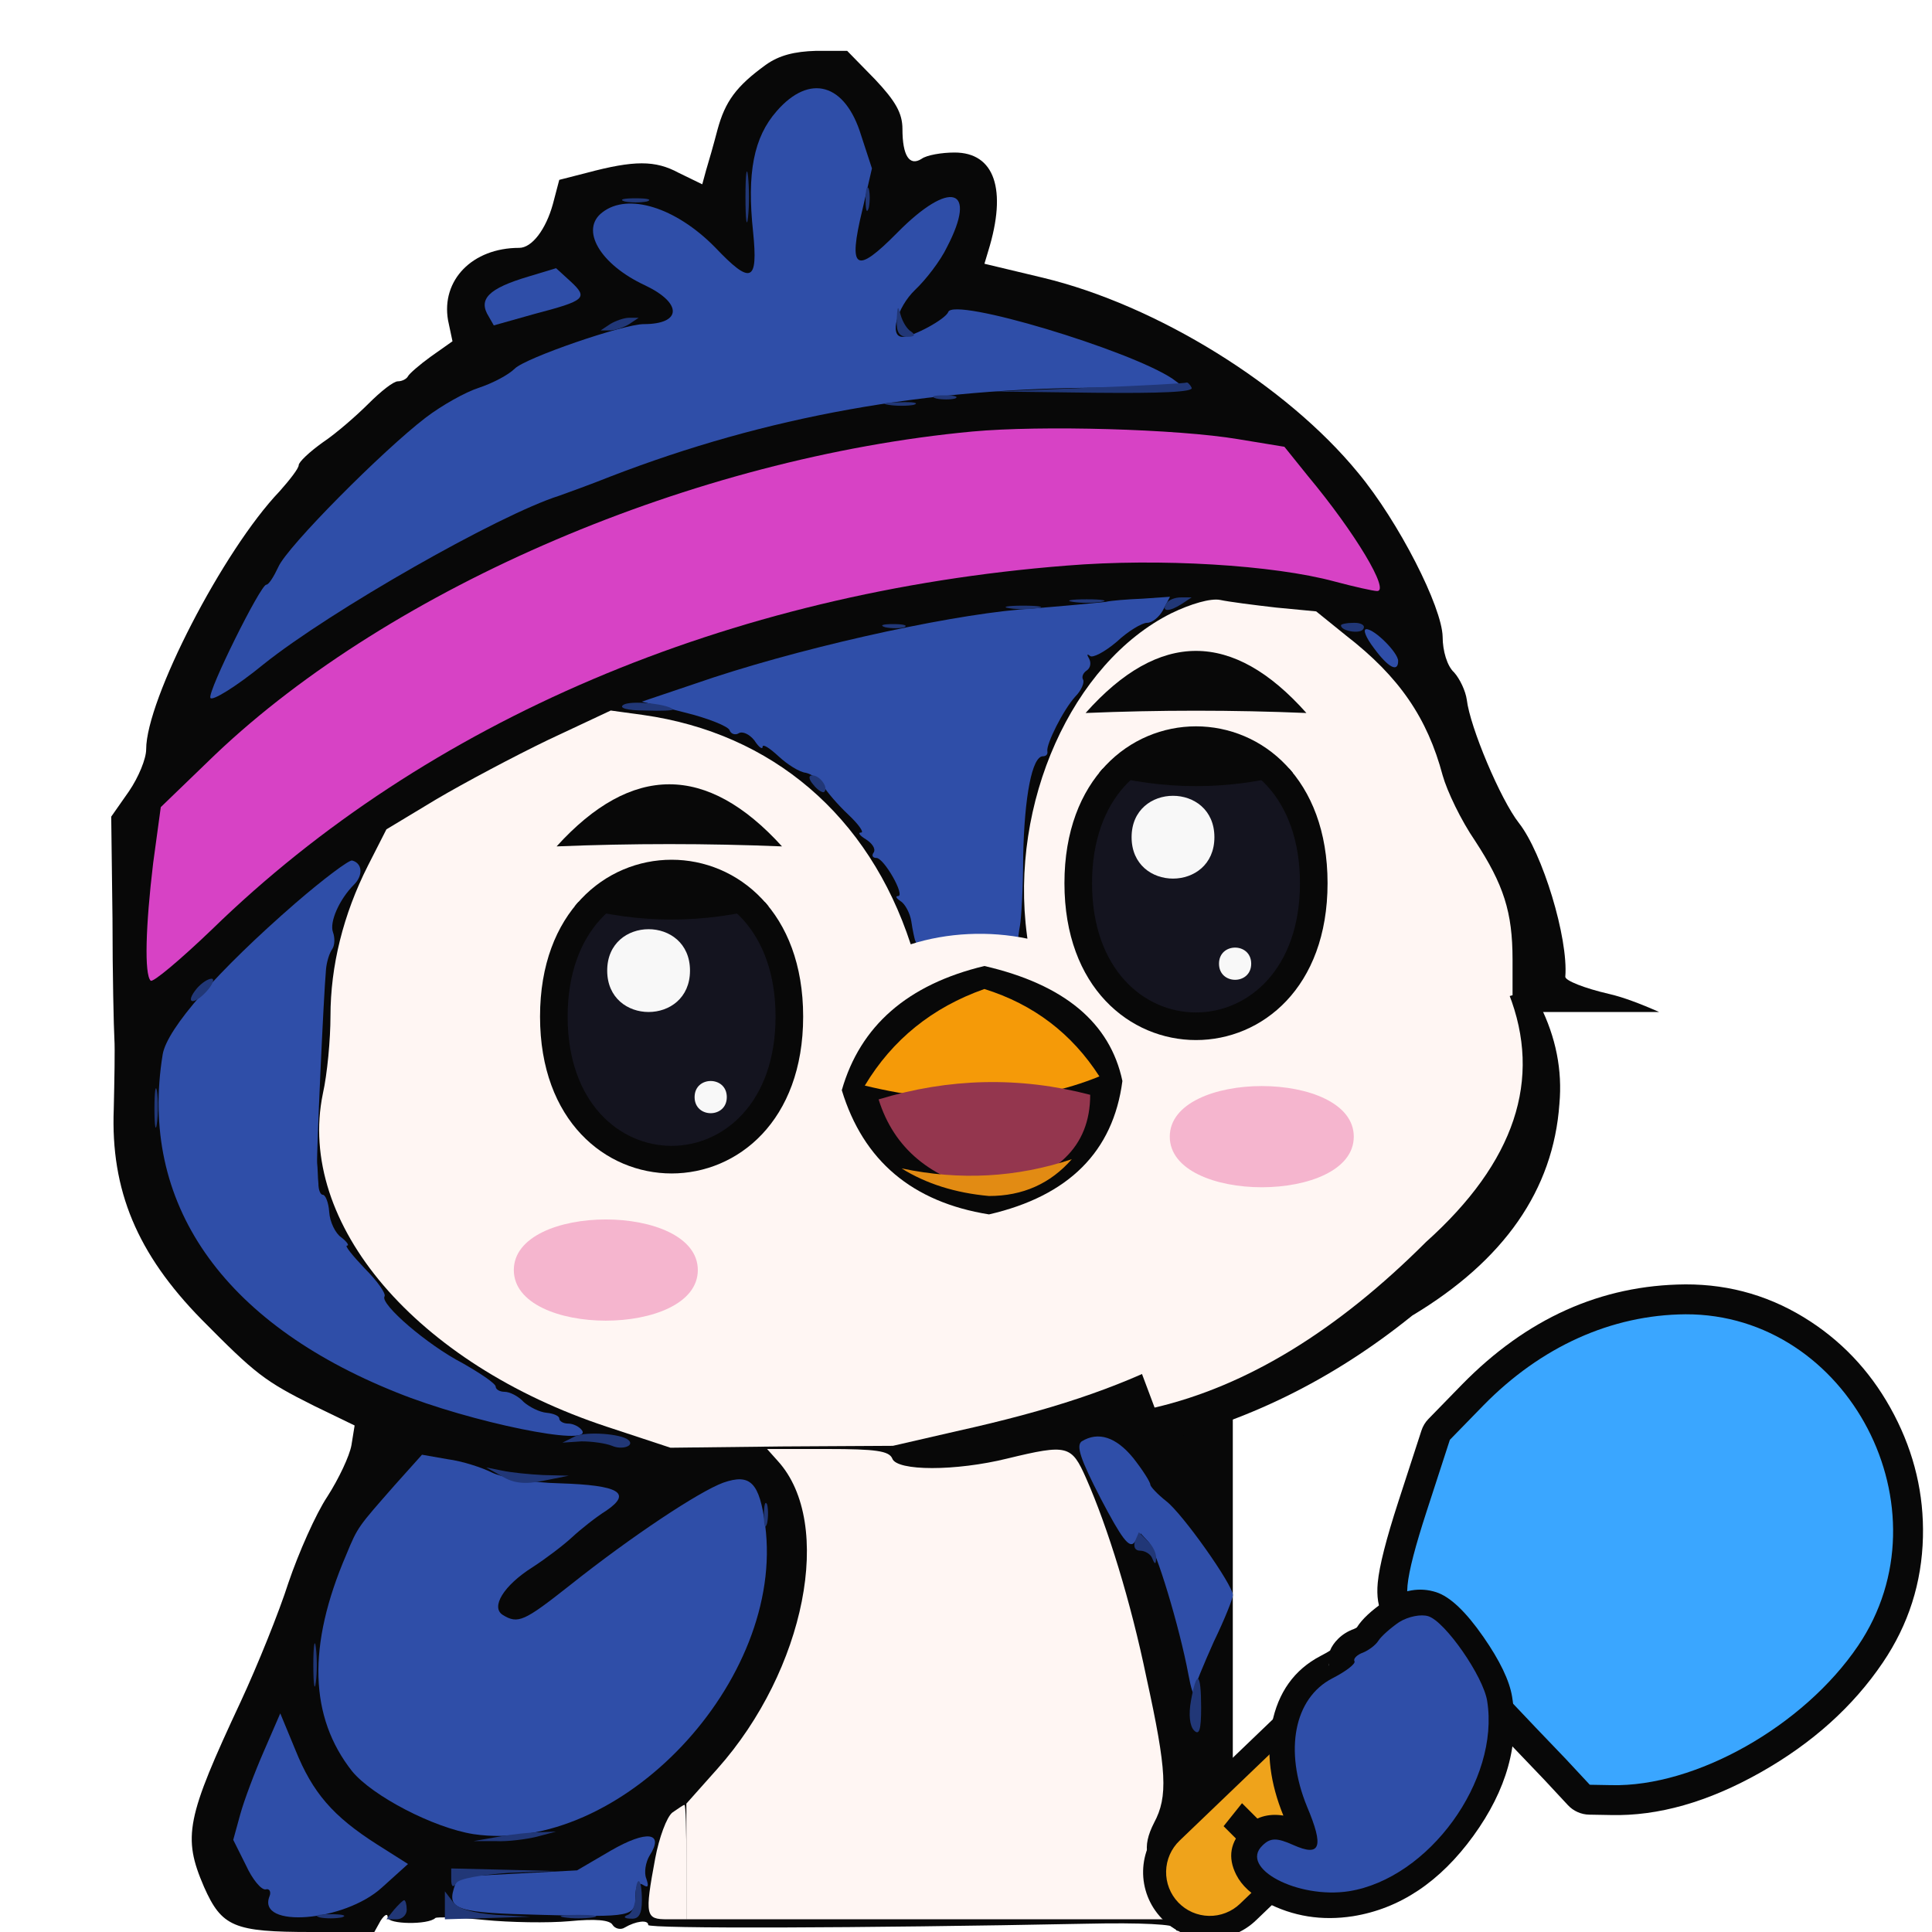
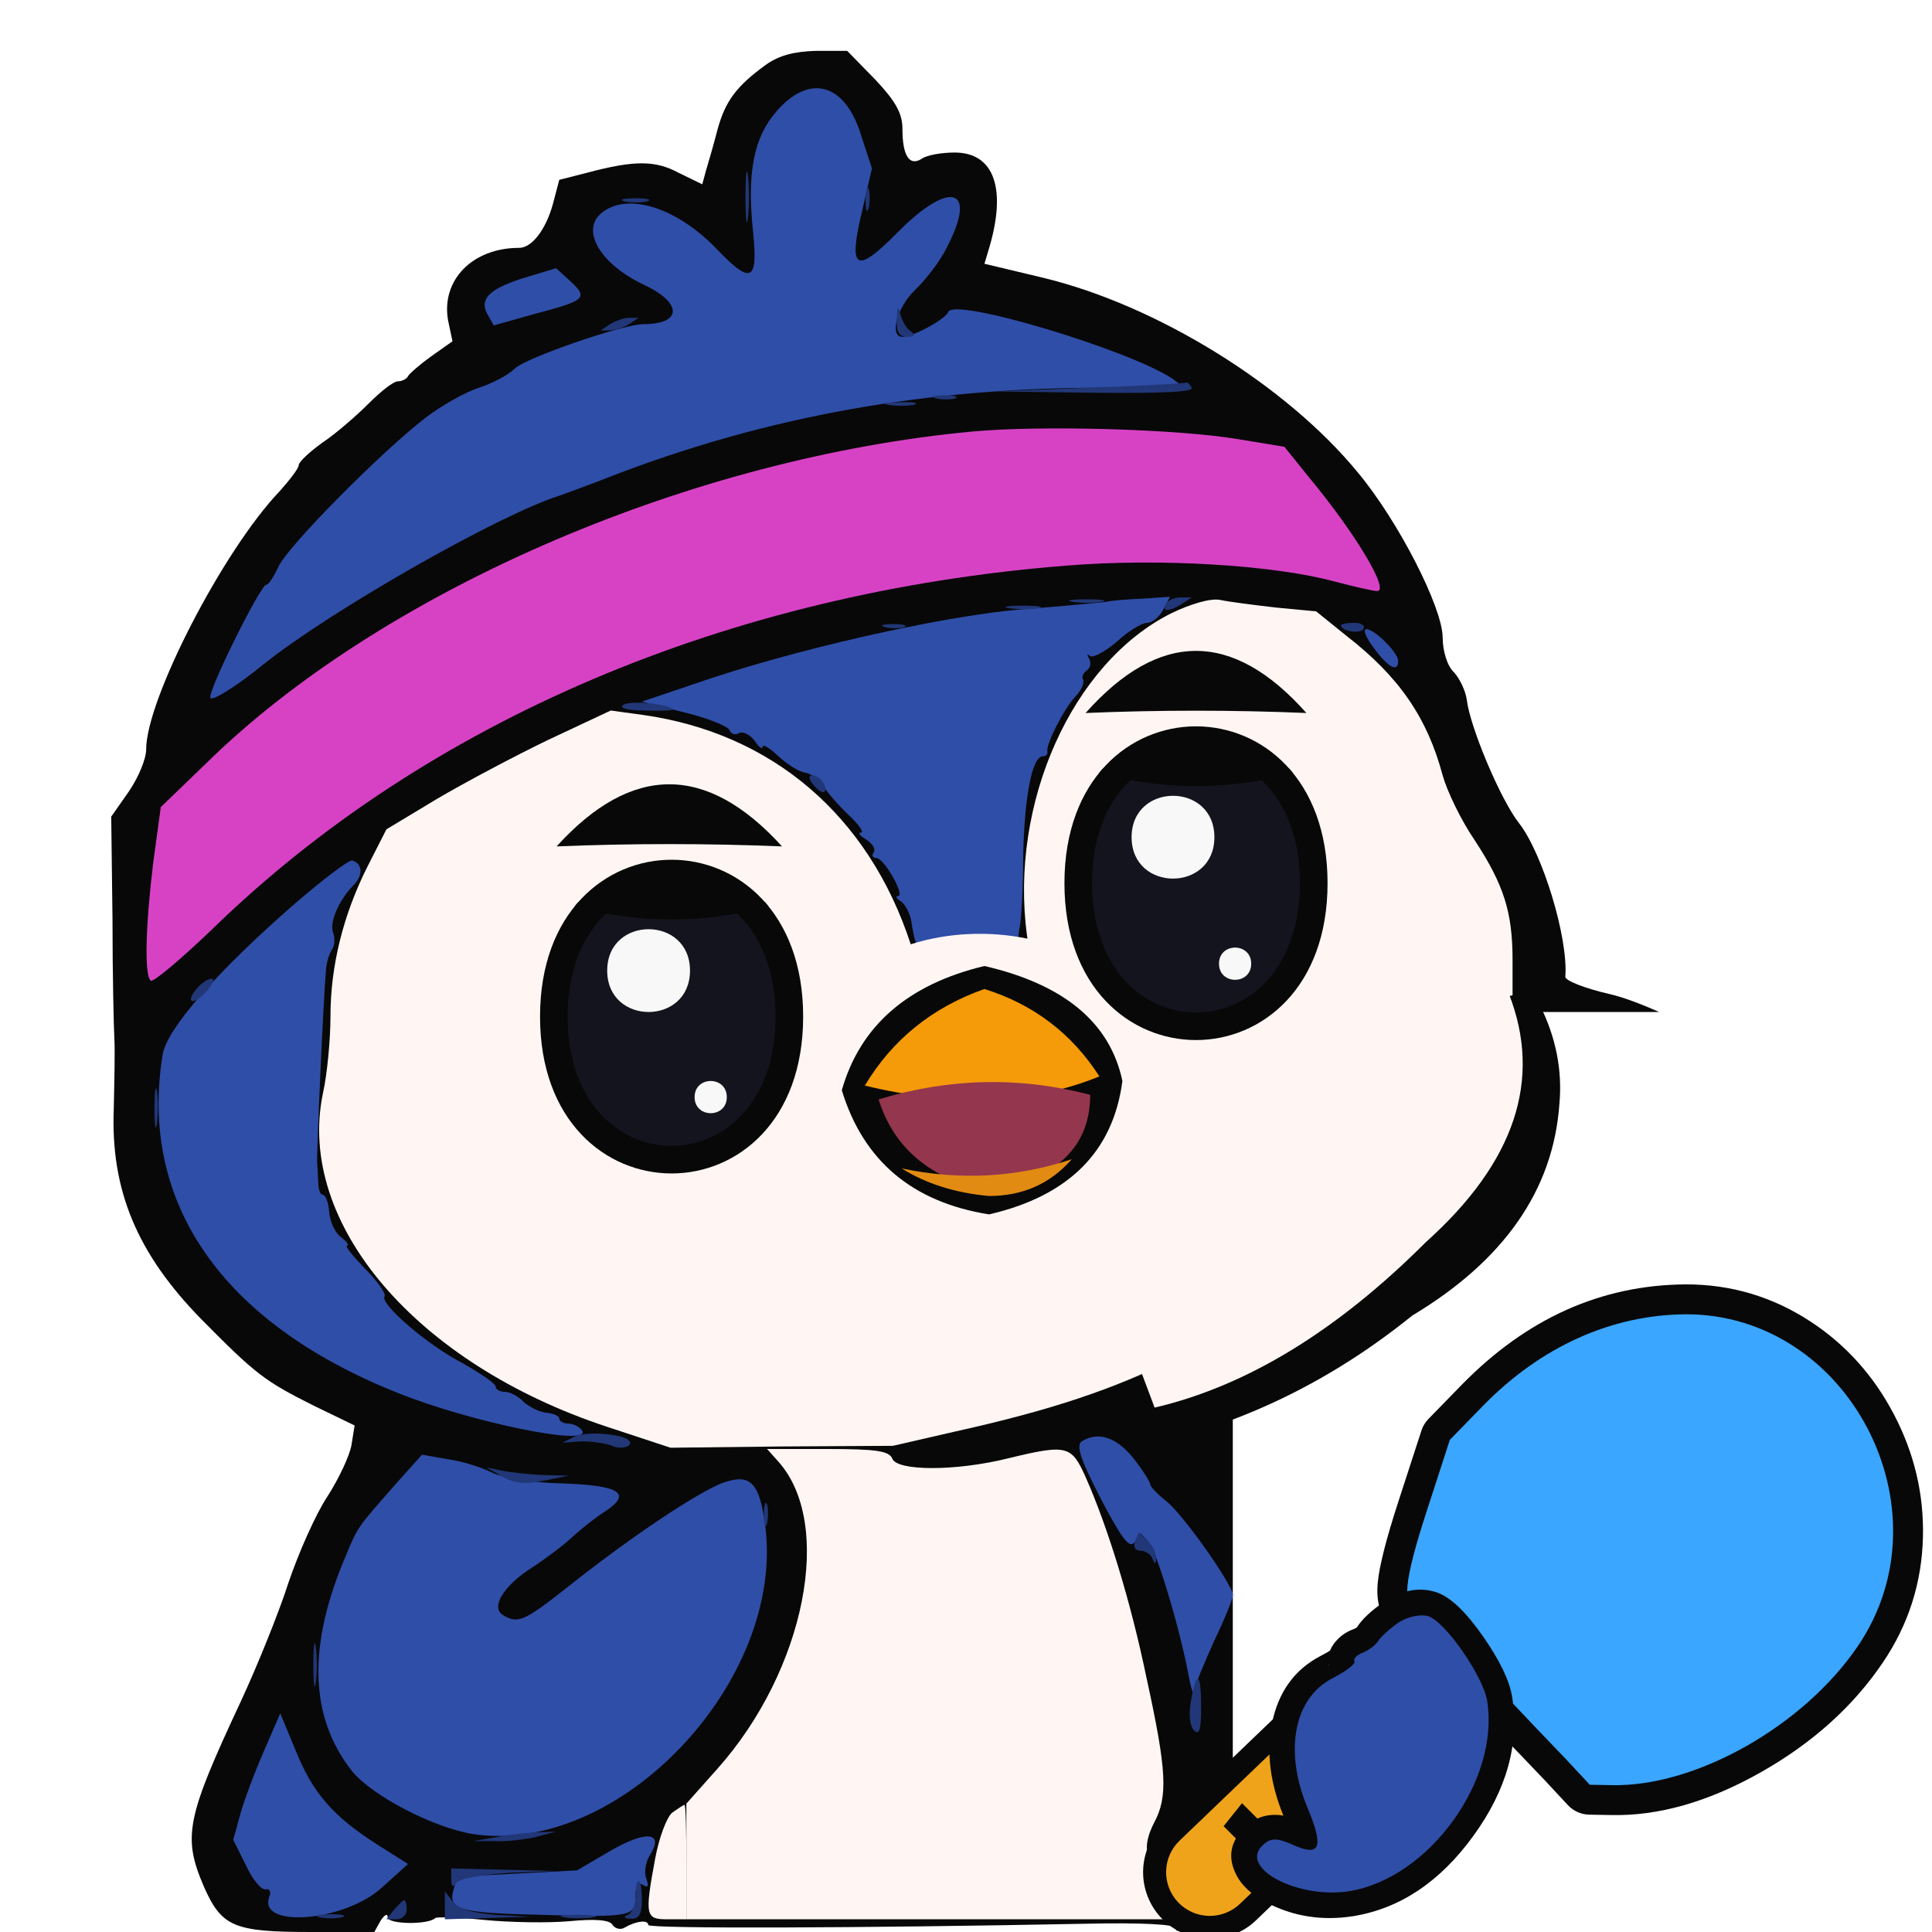
<svg xmlns="http://www.w3.org/2000/svg" viewBox="0 0 420 420" aria-hidden="true" class="sthings" data-character="pip">
  <g data-pip-part="body">
    <path fill="#080808" fill-rule="evenodd" d="M166.48 14.092C169.382 12.02 172.697 11.191 177.395 11.053H184.164L190.243 17.27C194.664 21.967 196.184 24.592 196.184 28.046C196.184 33.849 197.704 36.197 200.329 34.539C201.434 33.711 204.75 33.158 207.513 33.158C216.217 33.158 218.98 41.171 214.836 54.572L214.007 57.336L226.717 60.375C251.447 66.316 279.632 83.724 295.243 102.789C304.086 113.428 313.48 131.941 313.618 138.434C313.618 141.474 314.586 144.789 316.105 146.171C317.349 147.553 318.592 150.178 318.868 152.112C319.559 158.053 326.191 173.803 330.197 178.914C335.309 185.408 340.974 203.921 340.283 212.349C340.283 213.178 344.428 214.836 349.816 216.079C352.695 216.728 356.599 218.186 360.677 220H268V416.327C267.397 416.533 266.736 416.841 266.092 417.237C264.158 418.204 261.809 418.618 260.704 418.204C259.599 417.789 257.941 418.204 257.112 419.033C256.283 419.862 255.592 420 255.592 419.171C255.592 418.342 248.27 417.928 235.974 418.204C187.066 419.171 140.921 419.309 140.921 418.48C140.921 417.237 138.158 417.651 135.809 419.033C134.98 419.586 133.737 419.309 133.184 418.48C132.632 417.375 129.454 417.099 123.789 417.651C119.23 418.066 110.803 417.928 105.276 417.375C99.75 416.822 94.914 416.684 94.638 416.961C93.118 418.48 84.276 418.342 84.276 416.822C84.276 415.855 83.586 416.27 82.757 417.513L81.375 420H67.697C50.842 420 48.217 418.895 44.349 410.191C39.651 399.276 40.48 395.27 52.362 369.849C55.954 362.112 60.651 350.507 62.724 344.013C64.934 337.52 68.664 329.092 71.151 325.362C73.638 321.493 75.987 316.52 76.401 314.171L77.092 309.888L68.25 305.605C57.474 300.217 55.539 298.697 43.796 286.816C29.842 272.586 24.039 258.77 24.73 241.086C24.868 235.007 25.007 228.099 24.868 225.888C24.73 223.539 24.454 211.796 24.454 199.638L24.178 177.533L28.046 172.007C30.118 168.967 31.776 164.961 31.776 162.888C31.776 152.112 48.493 119.645 60.789 106.796C63 104.309 64.934 101.822 64.934 101.132C64.934 100.441 67.283 98.23 70.184 96.158C73.086 94.224 77.507 90.355 80.132 87.73C82.757 85.105 85.52 82.895 86.487 82.895C87.454 82.895 88.421 82.342 88.697 81.789C88.974 81.237 91.184 79.303 93.671 77.507L98.368 74.191L97.401 69.632C95.882 60.928 102.651 53.882 112.875 53.882C115.638 53.882 118.678 49.875 120.197 44.349L121.579 39.099L127.52 37.579C137.882 34.816 142.441 34.816 147.553 37.579L152.664 40.066L153.493 37.026C154.046 35.23 155.151 31.362 155.98 28.184C157.638 22.105 159.987 18.789 166.48 14.092Z" />
    <path fill="#080808" fill-rule="evenodd" d="M318 198Q341 218 339 240Q337 268 307 286Q281 307 250 314L247 301Q285 291 301 270Q322 247 318 223V198Z" />
    <path fill="#2f4ea8" fill-rule="evenodd" d="M168.829 24.178C163.855 29.842 162.336 37.579 163.717 50.428C164.822 61.342 163.303 62.033 155.428 53.743C146.862 45.039 136.5 41.862 130.974 46.145C126 49.875 130.421 57.474 140.23 62.033C148.382 65.901 148.243 70.461 139.954 70.461C135.533 70.461 114.257 77.783 111.908 80.132C110.526 81.513 107.072 83.309 104.171 84.276C101.132 85.243 96.02 88.145 92.566 90.77C83.171 97.954 62.447 118.816 60.513 123.237C59.546 125.309 58.441 127.105 57.888 127.105C56.645 127.105 45.178 150.178 45.73 151.697C46.007 152.526 51.257 149.349 57.336 144.375C71.842 132.77 108.454 111.908 121.579 107.763C123.513 107.072 128.487 105.276 132.632 103.618C166.618 90.493 201.296 84.276 240.118 84.276H257.526L254.901 82.342C245.645 76.125 207.237 64.52 206.132 67.836C205.579 69.355 198.533 73.224 196.184 73.224C193.283 73.224 194.941 66.868 198.947 63C201.296 60.789 204.474 56.645 205.855 53.743C212.625 40.757 206.546 38.961 195.079 50.566C185.961 59.822 184.303 58.717 187.48 45.592L189.553 36.612L187.204 29.428C183.75 18.099 176.013 15.888 168.829 24.178Z" />
    <path fill="#2f4ea8" fill-rule="evenodd" d="M114.947 60.099C106.105 62.724 103.895 65.072 106.243 68.803L107.349 70.737L116.191 68.25C127.243 65.349 127.934 64.796 124.066 61.204L120.888 58.303L114.947 60.099Z" />
    <path fill="#2f4ea8" fill-rule="evenodd" d="M240.395 130.836C239.289 130.974 230.862 131.803 221.743 132.493C204.474 134.013 172.421 141.197 151.007 148.658L139.539 152.526L148.796 154.875C153.908 156.118 158.329 157.914 158.605 158.743C158.882 159.572 159.849 159.849 160.539 159.434C161.368 158.882 162.888 159.572 163.993 160.954C164.961 162.474 165.789 163.026 165.789 162.336C165.789 161.645 167.309 162.612 169.243 164.408C171.178 166.204 173.803 167.862 175.184 168C176.428 168.276 178.224 169.52 178.914 170.763C179.743 172.145 182.092 174.908 184.441 177.118C186.651 179.191 187.895 180.987 187.204 180.987C186.375 180.987 186.928 181.678 188.309 182.507C189.553 183.336 190.382 184.441 189.967 185.27C189.414 185.961 189.691 186.513 190.52 186.513C192.178 186.513 196.875 194.803 195.217 194.803C194.526 194.803 194.941 195.355 195.77 195.908C196.737 196.461 197.842 198.533 198.118 200.329C198.395 202.263 198.809 204.059 198.947 204.474C199.224 204.888 199.224 205.579 199.086 206.132C199.086 206.822 199.638 207.237 200.467 207.237C201.296 207.237 201.711 208.066 201.296 209.171C200.053 212.211 203.921 212.901 209.171 210.691C211.934 209.586 215.664 208.618 217.599 208.618C219.947 208.618 221.053 207.789 221.191 206.132C221.191 204.888 221.467 202.539 221.743 201.158C222.02 199.638 222.434 192.868 222.434 185.961C222.711 173.112 224.368 164.408 226.717 164.408C227.408 164.408 227.822 163.993 227.684 163.303C227.408 161.783 231.138 154.322 233.763 151.421C235.145 150.039 235.836 148.243 235.421 147.691C235.145 147.138 235.421 146.309 236.25 145.757C237.079 145.204 237.217 144.099 236.803 143.27C236.25 142.303 236.25 142.026 236.941 142.579C237.493 143.132 240.118 141.75 242.743 139.539C245.23 137.191 248.27 135.395 249.375 135.395C250.48 135.395 252 134.151 252.829 132.632L254.349 129.73L248.408 130.145C245.092 130.283 241.5 130.559 240.395 130.836Z" />
    <path fill="#2f4ea8" fill-rule="evenodd" d="M298.697 140.921C301.737 145.066 303.947 146.309 303.947 143.684C303.947 141.888 298.836 136.776 297.039 136.776C296.211 136.776 296.901 138.572 298.697 140.921Z" />
    <path fill="#2f4ea8" fill-rule="evenodd" d="M64.243 196.322C47.388 210.967 36.336 223.539 35.368 229.204C30.118 261.395 48.217 287.507 86.211 302.704C102.237 309.197 128.763 314.586 126.553 310.993C126 310.164 124.618 309.474 123.513 309.474C122.408 309.474 121.579 308.921 121.579 308.368C121.579 307.816 120.336 307.263 118.816 307.125C117.296 306.987 115.086 305.882 113.842 304.776C112.737 303.533 110.803 302.566 109.697 302.566C108.592 302.566 107.763 302.013 107.763 301.461C107.763 300.77 104.447 298.559 100.579 296.349C92.842 292.342 82.618 283.5 83.586 281.842C84 281.289 82.066 278.526 79.303 275.763C76.678 273 74.882 270.789 75.434 270.789C75.987 270.789 75.434 269.961 74.191 268.993C72.947 268.164 71.704 265.678 71.566 263.467C71.428 261.395 70.737 259.737 70.184 259.737C69.632 259.737 69.217 258.632 69.217 257.25C69.079 256.007 69.079 253.934 68.941 252.829C68.803 250.895 70.322 216.77 70.875 210.691C71.013 209.171 71.566 207.237 72.257 206.27C72.809 205.441 72.809 203.783 72.395 202.678C71.566 200.467 73.776 195.493 76.954 192.316C79.026 190.243 78.75 187.618 76.539 187.066C75.849 186.928 70.322 191.072 64.243 196.322Z" />
    <path fill="#2f4ea8" fill-rule="evenodd" d="M235.145 313.342C233.901 314.309 234.868 317.211 239.289 325.776C243.849 334.48 245.507 336.691 246.612 335.309L247.993 333.375L249.651 335.171C251.309 336.829 256.421 353.684 258.355 364.046C258.908 367.086 259.461 368.743 259.599 367.776C259.599 366.671 261.671 361.836 263.882 356.862C266.23 352.026 268.026 347.467 268.026 346.776C268.026 344.566 257.112 329.092 253.52 326.329C251.586 324.809 250.066 323.151 250.066 322.737C250.066 322.184 248.408 319.559 246.336 316.934C242.605 312.375 238.737 311.132 235.145 313.342Z" />
    <path fill="#2f4ea8" fill-rule="evenodd" d="M85.796 322.875C77.921 331.855 77.783 331.855 75.296 337.934C66.73 357.829 67.283 373.303 76.539 385.046C80.961 390.434 94.224 397.342 102.928 398.724C134.842 403.421 170.763 365.289 166.342 331.579C165.099 322.322 163.164 320.25 157.224 322.322C151.974 324.257 137.329 333.928 123.789 344.704C113.98 352.441 112.599 353.132 109.283 351.059C106.658 349.401 109.421 344.704 115.776 340.697C118.539 338.901 122.408 336 124.342 334.204C126.276 332.408 129.592 329.783 131.803 328.401C137.467 324.533 134.566 322.875 121.717 322.461C115.5 322.322 109.145 321.217 106.934 320.112C104.724 319.007 100.441 317.625 97.263 317.211L91.737 316.243L85.796 322.875Z" />
    <path fill="#2f4ea8" fill-rule="evenodd" d="M57.336 380.763C55.401 385.184 53.053 391.401 52.224 394.441L50.704 399.967L53.467 405.493C54.849 408.533 56.783 410.882 57.75 410.743C58.579 410.467 58.993 411.296 58.579 412.263C55.816 419.309 74.882 417.789 83.033 410.329L88.697 405.217L81.928 400.934C72.395 394.855 67.974 389.743 64.243 380.487L60.928 372.474L57.336 380.763Z" />
    <path fill="#2f4ea8" fill-rule="evenodd" d="M132.77 402.316 125.447 406.599 112.461 407.289 99.474 407.98 98.645 410.605C97.263 415.164 99.612 415.855 117.572 416.27C137.467 416.822 138.158 416.684 138.158 412.125C138.158 409.914 138.711 409.086 139.816 409.776C140.921 410.467 141.059 410.053 140.507 408.395C139.954 407.151 140.368 404.803 141.197 403.421C144.513 398.309 140.645 397.757 132.77 402.316Z" />
    <path fill="#213777" fill-rule="evenodd" d="M162.059 42.829C162.059 47.803 162.336 49.737 162.612 47.25C162.888 44.901 162.888 40.757 162.612 38.27C162.336 35.921 162.059 37.855 162.059 42.829Z" />
    <path fill="#213777" fill-rule="evenodd" d="M188.171 43.52C188.171 45.73 188.447 46.559 188.862 45.178C189.138 43.934 189.138 42 188.862 41.033C188.447 40.204 188.171 41.171 188.171 43.52Z" />
    <path fill="#213777" fill-rule="evenodd" d="M135.809 43.796C137.053 44.072 139.263 44.072 140.645 43.796C141.888 43.382 140.783 43.105 138.158 43.105C135.533 43.105 134.428 43.382 135.809 43.796Z" />
    <path fill="#213777" fill-rule="evenodd" d="M194.941 69.355C194.803 72.257 195.493 73.224 197.289 73.224C198.809 73.224 199.086 72.809 198.118 72.118C197.151 71.566 196.184 69.908 195.77 68.388C195.217 66.316 195.079 66.454 194.941 69.355Z" />
    <path fill="#213777" fill-rule="evenodd" d="M132.632 70.461 130.559 71.842H132.632C133.737 71.842 135.671 71.151 136.776 70.461L138.849 69.079H136.776C135.671 69.079 133.737 69.77 132.632 70.461Z" />
    <path fill="#213777" fill-rule="evenodd" d="M236.941 84.276 216.217 85.105 238.046 85.382C252.276 85.52 259.599 85.243 259.046 84.276C258.632 83.447 258.079 83.033 257.941 83.171C257.803 83.309 248.408 83.862 236.941 84.276Z" />
    <path fill="#213777" fill-rule="evenodd" d="M203.507 86.625C204.75 86.901 206.684 86.901 207.651 86.625C208.48 86.211 207.513 85.934 205.164 85.934C202.954 85.934 202.125 86.211 203.507 86.625Z" />
    <path fill="#213777" fill-rule="evenodd" d="M193.145 88.007C194.803 88.283 197.289 88.283 198.671 88.007C199.914 87.592 198.533 87.316 195.493 87.454C192.454 87.454 191.349 87.73 193.145 88.007Z" />
    <path fill="#213777" fill-rule="evenodd" d="M233.211 130.836C234.868 131.112 237.632 131.112 239.428 130.836C241.086 130.559 239.704 130.283 236.25 130.283C232.796 130.283 231.414 130.559 233.211 130.836Z" />
    <path fill="#213777" fill-rule="evenodd" d="M253.52 131.25C252.414 133.046 254.211 133.046 256.974 131.25L259.046 129.868H256.697C255.454 129.868 253.934 130.421 253.52 131.25Z" />
    <path fill="#213777" fill-rule="evenodd" d="M219.395 132.217C221.053 132.493 223.816 132.493 225.612 132.217C227.27 131.941 225.888 131.664 222.434 131.664C218.98 131.664 217.599 131.941 219.395 132.217Z" />
    <path fill="#213777" fill-rule="evenodd" d="M192.454 136.362C193.697 136.638 195.632 136.638 196.599 136.362C197.428 135.947 196.461 135.671 194.112 135.671C191.901 135.671 191.072 135.947 192.454 136.362Z" />
    <path fill="#213777" fill-rule="evenodd" d="M291.513 135.947C291.513 137.191 295.658 137.882 296.349 136.776C296.901 135.947 295.934 135.395 294.414 135.395C292.757 135.395 291.513 135.671 291.513 135.947Z" />
    <path fill="#213777" fill-rule="evenodd" d="M135.533 153.217C134.428 153.908 136.362 154.461 140.23 154.461C143.822 154.599 146.586 154.461 146.309 154.184C144.789 152.941 137.053 152.25 135.533 153.217Z" />
    <path fill="#213777" fill-rule="evenodd" d="M176.842 170.625C177.809 171.868 178.914 172.421 179.191 172.145C180.158 171.178 178.224 168.553 176.566 168.553C175.737 168.553 175.737 169.382 176.842 170.625Z" />
    <path fill="#213777" fill-rule="evenodd" d="M42.829 214.836C40.066 218.151 42 218.704 44.901 215.526C46.283 214.007 46.697 212.763 46.007 212.763C45.178 212.763 43.796 213.73 42.829 214.836Z" />
    <path fill="#213777" fill-rule="evenodd" d="M33.572 241.086C33.572 244.816 33.849 246.336 34.125 244.125C34.401 242.053 34.401 239.013 34.125 237.217C33.849 235.559 33.572 237.217 33.572 241.086Z" />
    <path fill="#213777" fill-rule="evenodd" d="M125.033 312.237 122.27 313.618 126.414 313.342C128.763 313.342 131.664 313.757 133.046 314.309C135.257 315.276 138.02 314.309 136.638 313.066C135.118 311.684 127.52 311.132 125.033 312.237Z" />
    <path fill="#213777" fill-rule="evenodd" d="M109.145 320.941C111.632 322.461 114.118 322.737 118.125 321.908L123.651 320.803L118.125 320.664C115.086 320.526 111.079 320.112 109.145 319.697L105.691 319.007L109.145 320.941Z" />
    <path fill="#213777" fill-rule="evenodd" d="M166.066 329.507C166.066 331.717 166.342 332.546 166.757 331.164C167.033 329.921 167.033 327.987 166.757 327.02C166.342 326.191 166.066 327.158 166.066 329.507Z" />
    <path fill="#213777" fill-rule="evenodd" d="M246.75 335.033C246.336 336.276 246.75 337.105 247.855 337.105C248.961 337.105 250.204 337.934 250.48 338.763C251.033 340.145 251.309 340.145 251.309 338.763C251.447 337.796 250.618 336 249.513 335.033L247.579 333.099L246.75 335.033Z" />
    <path fill="#213777" fill-rule="evenodd" d="M68.112 361.974C68.112 366.118 68.388 367.914 68.664 365.704C68.941 363.632 68.941 360.316 68.664 358.105C68.388 356.033 68.112 357.829 68.112 361.974Z" />
    <path fill="#213777" fill-rule="evenodd" d="M258.908 369.711C258.355 372.75 258.632 375.237 259.599 376.204C260.704 377.309 261.118 376.066 261.118 371.23C261.118 363.493 260.151 362.803 258.908 369.711Z" />
    <path fill="#213777" fill-rule="evenodd" d="M281.98 379.934C281.98 381.868 282.533 384.355 283.224 385.461L284.605 387.533L284.467 385.461C284.329 384.355 283.776 381.868 283.224 379.934L282.118 376.48L281.98 379.934Z" />
    <path fill="#213777" fill-rule="evenodd" d="M108.454 399.276 102.928 400.243H107.763C110.388 400.382 114.533 399.829 116.743 399.276L120.888 398.171L117.434 398.309C115.5 398.309 111.493 398.724 108.454 399.276Z" />
    <path fill="#213777" fill-rule="evenodd" d="M98.092 408.533C98.092 410.191 98.507 410.467 99.197 409.362C99.75 408.395 104.586 407.566 110.526 407.151L120.888 406.737L109.559 406.461L98.092 406.184V408.533Z" />
    <path fill="#213777" fill-rule="evenodd" d="M138.158 412.263C138.158 414.059 137.329 415.993 136.5 416.27C135.395 416.684 135.671 417.099 137.191 417.099C138.849 417.237 139.539 416.132 139.539 413.092C139.539 410.743 139.263 408.947 138.849 408.947C138.434 408.947 138.158 410.467 138.158 412.263Z" />
    <path fill="#213777" fill-rule="evenodd" d="M291.237 409.914C292.895 410.191 295.382 410.191 296.763 409.914C298.007 409.5 296.625 409.224 293.586 409.362C290.546 409.362 289.441 409.638 291.237 409.914Z" />
    <path fill="#213777" fill-rule="evenodd" d="M96.711 414.197V417.237L106.105 416.961L115.362 416.684L107.763 416.27C102.789 415.855 99.612 415.026 98.507 413.507L96.711 411.158V414.197Z" />
    <path fill="#213777" fill-rule="evenodd" d="M85.658 415.164 84 417.237H86.211C87.454 417.237 88.421 416.27 88.421 415.164C88.421 414.059 88.145 413.092 87.868 413.092C87.592 413.092 86.625 414.059 85.658 415.164Z" />
    <path fill="#213777" fill-rule="evenodd" d="M69.493 416.822C70.737 417.099 72.947 417.099 74.329 416.822C75.572 416.408 74.467 416.132 71.842 416.132C69.217 416.132 68.112 416.408 69.493 416.822Z" />
    <path fill="#213777" fill-rule="evenodd" d="M122.684 416.822C124.342 417.099 127.105 417.099 128.901 416.822C130.559 416.546 129.178 416.27 125.724 416.27C122.27 416.27 120.888 416.546 122.684 416.822Z" />
    <path fill="#fff6f3" fill-rule="evenodd" d="M254.625 133.322C258.908 131.25 263.191 130.007 265.263 130.421C267.197 130.836 272.586 131.526 277.421 132.079L286.125 132.908L292.618 138.158C304.224 147.138 310.303 156.118 313.618 168.553C314.586 172.007 317.625 178.362 320.664 182.783C326.882 192.316 328.816 198.257 328.816 208.618V216.355L323.013 217.875C319.697 218.842 315.967 219.947 314.586 220.362C312.789 221.191 312.375 220.776 313.066 219.257C314.309 215.941 311.408 211.934 305.882 209.309L300.77 206.961L295.52 208.48C289.855 210.138 284.191 216.493 282.809 222.434C281.842 226.303 285.849 234.454 289.441 235.697C290.961 236.25 289.993 238.184 285.849 243.572C276.868 254.763 272.033 265.954 268.855 281.842L267.336 289.441L255.592 295.243C242.467 301.875 228.513 306.572 207.928 311.132L194.112 314.309L169.934 314.447L145.757 314.724L131.941 310.164C90.493 296.487 64.382 265.954 70.184 237.77C71.151 233.487 71.842 225.888 71.842 220.914C71.842 210 74.605 198.809 79.993 188.171L84 180.296L94.776 173.803C100.855 170.211 111.77 164.408 119.23 160.816L132.77 154.461L139.816 155.428C167.854 159.394 188.852 177.307 197.983 205.279C206.001 202.726 215.018 202.319 223.355 204.057L223.263 203.368C219.395 174.632 233.072 144.099 254.625 133.322Z" />
    <path fill="#fff6f3" fill-rule="evenodd" d="M273 208Q310 195 328 216Q339 244 310 270Q281 299 251 306L245 290Q264 265 267 241L273 208Z" />
    <path fill="#fff6f3" fill-rule="evenodd" d="M146.171 394.026C144.928 394.993 143.27 399.553 142.441 403.974C140.092 416.546 140.368 417.237 145.066 417.237H149.211V404.803C149.211 397.895 149.072 392.368 148.796 392.368C148.52 392.368 147.414 393.197 146.171 394.026Z" />
    <path fill="#fff6f3" fill-rule="evenodd" d="M169.105 317.625C181.401 331.164 175.046 363.079 155.98 384.493L149.211 392.092V404.664V417.237H203.092H256.974V413.783C256.974 411.711 255.73 409.5 253.52 408.118C248.961 405.079 248.132 401.625 250.895 396.237C253.934 390.572 253.658 384.908 249.237 364.737C245.783 348.02 240.809 331.993 236.112 321.355C232.934 314.171 232.105 313.895 218.98 317.072C207.789 319.836 194.941 319.836 193.974 317.072C193.283 315.414 190.382 315 179.882 315H166.757L169.105 317.625Z" />
    <path fill="#d742c5" fill-rule="evenodd" d="M211.382 93.809C150.868 99.474 85.243 127.52 46.836 163.993L34.954 175.461L33.296 187.618C31.638 201.434 31.362 211.796 32.743 213.178C33.158 213.73 39.237 208.618 46.145 201.987C92.704 156.671 158.329 128.763 231.829 122.961C252.138 121.303 276.868 122.822 290.132 126.414C294.276 127.52 298.559 128.487 299.388 128.487C302.151 128.487 294.691 115.914 284.329 103.48L279.217 97.125L269.132 95.467C256.007 93.257 226.303 92.428 211.382 93.809Z" />
  </g>
  <g data-pip-part="racket">
    <path fill="#080808" fill-rule="evenodd" d="M346.036 347.466 273.036 417.466Q272.005 418.454 270.801 419.223Q269.597 419.991 268.267 420.51Q266.936 421.028 265.53 421.278Q264.124 421.527 262.696 421.497Q261.268 421.467 259.873 421.159Q258.479 420.851 257.171 420.277Q255.864 419.703 254.693 418.885Q253.523 418.067 252.534 417.036Q251.546 416.005 250.777 414.801Q250.009 413.597 249.49 412.267Q248.972 410.936 248.722 409.53Q248.473 408.124 248.503 406.696Q248.533 405.268 248.841 403.873Q249.149 402.479 249.723 401.171Q250.297 399.864 251.115 398.693Q251.934 397.523 252.964 396.534L325.964 326.534Q326.995 325.546 328.199 324.777Q329.403 324.009 330.733 323.49Q332.064 322.972 333.47 322.722Q334.876 322.473 336.304 322.503Q337.732 322.533 339.126 322.841Q340.521 323.149 341.829 323.723Q343.136 324.297 344.307 325.115Q345.477 325.934 346.466 326.964Q347.454 327.995 348.223 329.199Q348.991 330.403 349.51 331.733Q350.028 333.064 350.278 334.47Q350.527 335.876 350.497 337.304Q350.467 338.732 350.159 340.126Q349.851 341.521 349.277 342.828Q348.703 344.136 347.885 345.307Q347.067 346.477 346.036 347.466Z" />
    <path fill="#efa31b" fill-rule="evenodd" d="M342.575 343.857 269.575 413.857Q268.9 414.505 268.111 415.008Q267.322 415.511 266.451 415.851Q265.579 416.191 264.657 416.354Q263.736 416.517 262.801 416.498Q261.865 416.478 260.952 416.276Q260.038 416.075 259.181 415.699Q258.324 415.323 257.558 414.786Q256.791 414.25 256.143 413.575Q255.495 412.9 254.992 412.111Q254.489 411.322 254.149 410.451Q253.809 409.579 253.646 408.657Q253.482 407.736 253.502 406.801Q253.522 405.865 253.723 404.952Q253.925 404.038 254.301 403.181Q254.677 402.324 255.213 401.558Q255.75 400.791 256.425 400.143L329.425 330.143Q330.1 329.495 330.889 328.992Q331.678 328.489 332.549 328.149Q333.421 327.809 334.342 327.646Q335.264 327.482 336.199 327.502Q337.135 327.522 338.048 327.723Q338.962 327.925 339.819 328.301Q340.676 328.677 341.442 329.213Q342.209 329.75 342.857 330.425Q343.505 331.1 344.008 331.889Q344.511 332.678 344.851 333.549Q345.191 334.421 345.354 335.342Q345.517 336.264 345.498 337.199Q345.478 338.135 345.276 339.048Q345.075 339.962 344.699 340.819Q344.323 341.675 343.786 342.442Q343.25 343.209 342.575 343.857Z" />
    <path fill="#080808" fill-rule="evenodd" d="M320 344 333 357 329 362 316 349 320 344Z" />
    <path fill="#080808" fill-rule="evenodd" d="M270 392 283 405 279 410 266 397 270 392Z" />
    <g data-pip-part="blade">
      <path fill="#080808" fill-rule="evenodd" d="M366.395 279.215Q381.219 279.169 393.634 287.321Q405.175 294.899 411.775 307.574Q418.367 320.233 418.031 334.14Q417.671 349.078 409.309 361.425Q399.589 375.789 382.725 385.309Q365.638 394.954 350.17 394.573L345.49 394.49Q344.167 394.467 342.958 393.928Q341.749 393.389 340.847 392.42L335.673 386.86L325.94 376.679L321.208 371.674Q312.815 362.747 310.923 361.282Q307.833 359.176 305.654 355.242Q302.518 354.577 300.664 351.29Q299.09 348.502 299.513 344.042Q300.024 338.642 303.975 326.483L309.009 310.992Q309.477 309.55 310.535 308.464L317.803 301.006Q338.928 279.424 366.367 279.216ZM308.367 355.354Q309.302 355.311 310.369 354.947Q309.999 355.073 309.616 355.154Q308.974 355.291 308.367 355.354Z" />
      <path fill="#3aa6ff" fill-rule="evenodd" d="M366.416 285.715C350.295 285.838 334.973 292.757 322.448 305.553L315.19 313L310.157 328.492C305.2 343.747 304.615 349.571 308.266 348.796C308.855 348.595 310.161 349.804 311.04 351.527C311.838 353.094 313.505 355.205 314.691 355.982C315.956 356.916 320.988 361.951 325.944 367.222C330.899 372.492 337.439 379.324 340.372 382.369L345.605 387.991L350.285 388.074C368.573 388.525 392.104 375.252 403.925 357.782C424.029 328.099 401.883 285.603 366.416 285.715Z" />
    </g>
    <path fill="#080808" fill-rule="evenodd" d="M301.048 348.098Q301.153 348.025 301.262 347.958Q306.97 344.424 312.226 346.132Q316.748 347.601 322.48 355.852Q327.869 363.611 328.722 368.87Q331.183 384.109 320.285 399.118Q309.407 414.1 294.135 416.565Q283.968 418.153 275.198 413.531Q270.535 411.074 268.756 407.573Q265.863 401.88 270.558 397.312Q273.975 393.889 278.992 394.689Q274.676 384.084 276.49 374.796Q278.506 364.47 287.074 359.99Q288.285 359.373 289.142 358.818Q289.665 357.479 290.942 356.222Q292.337 354.85 294.353 354.117Q294.916 353.875 294.982 353.77Q296.642 351.118 301.048 348.098ZM288.85 361.575Q288.97 362.887 289.937 364.261Q289.712 363.942 289.535 363.594Q289.01 362.564 288.85 361.575Z" />
    <path fill="#2f4ea8" fill-rule="evenodd" d="M304.158 352.634C302.289 353.915 300.249 355.722 299.644 356.688C299.04 357.654 297.519 358.758 296.343 359.247C295.036 359.694 294.169 360.574 294.435 361.097C294.833 361.662 292.53 363.383 289.57 364.891C281.346 369.191 279.116 380.524 284.146 392.763C287.839 401.517 287.113 403.75 281.151 401.087C277.6 399.497 276.158 399.465 274.423 401.225C269.349 406.114 282.114 412.876 293.286 411.131C310.61 408.334 326.089 387.071 323.293 369.747C322.422 364.379 314.206 352.558 310.527 351.362C308.95 350.85 306.158 351.396 304.158 352.634Z" />
  </g>
  <g class="sthings-face" data-face="surprised">
-     <g data-pip-part="cheeks">
-       <path fill="#f5b5ce" fill-rule="evenodd" d="M111.7 276.099C111.7 261.433 151.7 261.433 151.7 276.099C151.7 290.766 111.7 290.766 111.7 276.099Z" />
-       <path fill="#f5b5ce" fill-rule="evenodd" d="M254.3 247.1C254.3 232.433 294.3 232.433 294.3 247.1C294.3 261.766 254.3 261.766 254.3 247.1Z" />
-     </g>
    <path fill="#080808" fill-rule="evenodd" d="M117.4 221C117.4 175.534 174.6 175.534 174.6 221C174.6 266.466 117.4 266.466 117.4 221Z" />
    <path fill="#14141f" fill-rule="evenodd" d="M123.4 221C123.4 183.534 168.6 183.534 168.6 221C168.6 258.466 123.4 258.466 123.4 221Z" />
    <path fill="#f8f8f8" fill-rule="evenodd" d="M132 211C132 199 150 199 150 211C150 223 132 223 132 211Z" />
    <path fill="#f8f8f8" fill-rule="evenodd" d="M151 238.5C151 233.833 158 233.833 158 238.5C158 243.167 151 243.167 151 238.5Z" />
    <path fill="#080808" fill-rule="evenodd" d="M166.33 196.158C166.583 196.446 166.833 196.742 167.077 197.043Q146 202.757 124.923 197.043C125.167 196.742 125.417 196.446 125.67 196.158Q146 184.642 166.33 196.158Z" />
    <path fill="#080808" fill-rule="evenodd" d="M231.4 192C231.4 146.534 288.6 146.534 288.6 192C288.6 237.466 231.4 237.466 231.4 192Z" />
    <path fill="#14141f" fill-rule="evenodd" d="M237.4 192C237.4 154.534 282.6 154.534 282.6 192C282.6 229.466 237.4 229.466 237.4 192Z" />
    <path fill="#f8f8f8" fill-rule="evenodd" d="M246 182C246 170 264 170 264 182C264 194 246 194 246 182Z" />
    <path fill="#f8f8f8" fill-rule="evenodd" d="M265 209.5C265 204.833 272 204.833 272 209.5C272 214.167 265 214.167 265 209.5Z" />
    <path fill="#080808" fill-rule="evenodd" d="M280.33 167.158C280.583 167.446 280.833 167.742 281.077 168.043Q260 173.757 238.923 168.043C239.167 167.742 239.417 167.446 239.67 167.158Q260 155.642 280.33 167.158Z" />
    <path fill="#080808" fill-rule="evenodd" d="M121 184Q145.5 157 170 184Q145.5 183 121 184Z" />
    <path fill="#080808" fill-rule="evenodd" d="M236 155Q260 128 284 155Q260 154 236 155Z" />
    <g data-pip-part="beak">
      <path fill="#080808" fill-rule="evenodd" d="M183 237Q189 216 214 210Q240 216 244 235Q241 258 215 264Q190 260 183 237Z" />
      <path fill="#f59a08" fill-rule="evenodd" d="M188 236Q197 221 214 215Q230 220 239 234Q217 243 188 236Z" />
      <path fill="#94364e" fill-rule="evenodd" d="M191 239Q214 232 237 238Q237 255 215 259Q196 255 191 239Z" />
      <path fill="#e28b13" fill-rule="evenodd" d="M196 254Q215 258 233 252Q226 260 215 260Q204 259 196 254Z" />
    </g>
  </g>
</svg>
